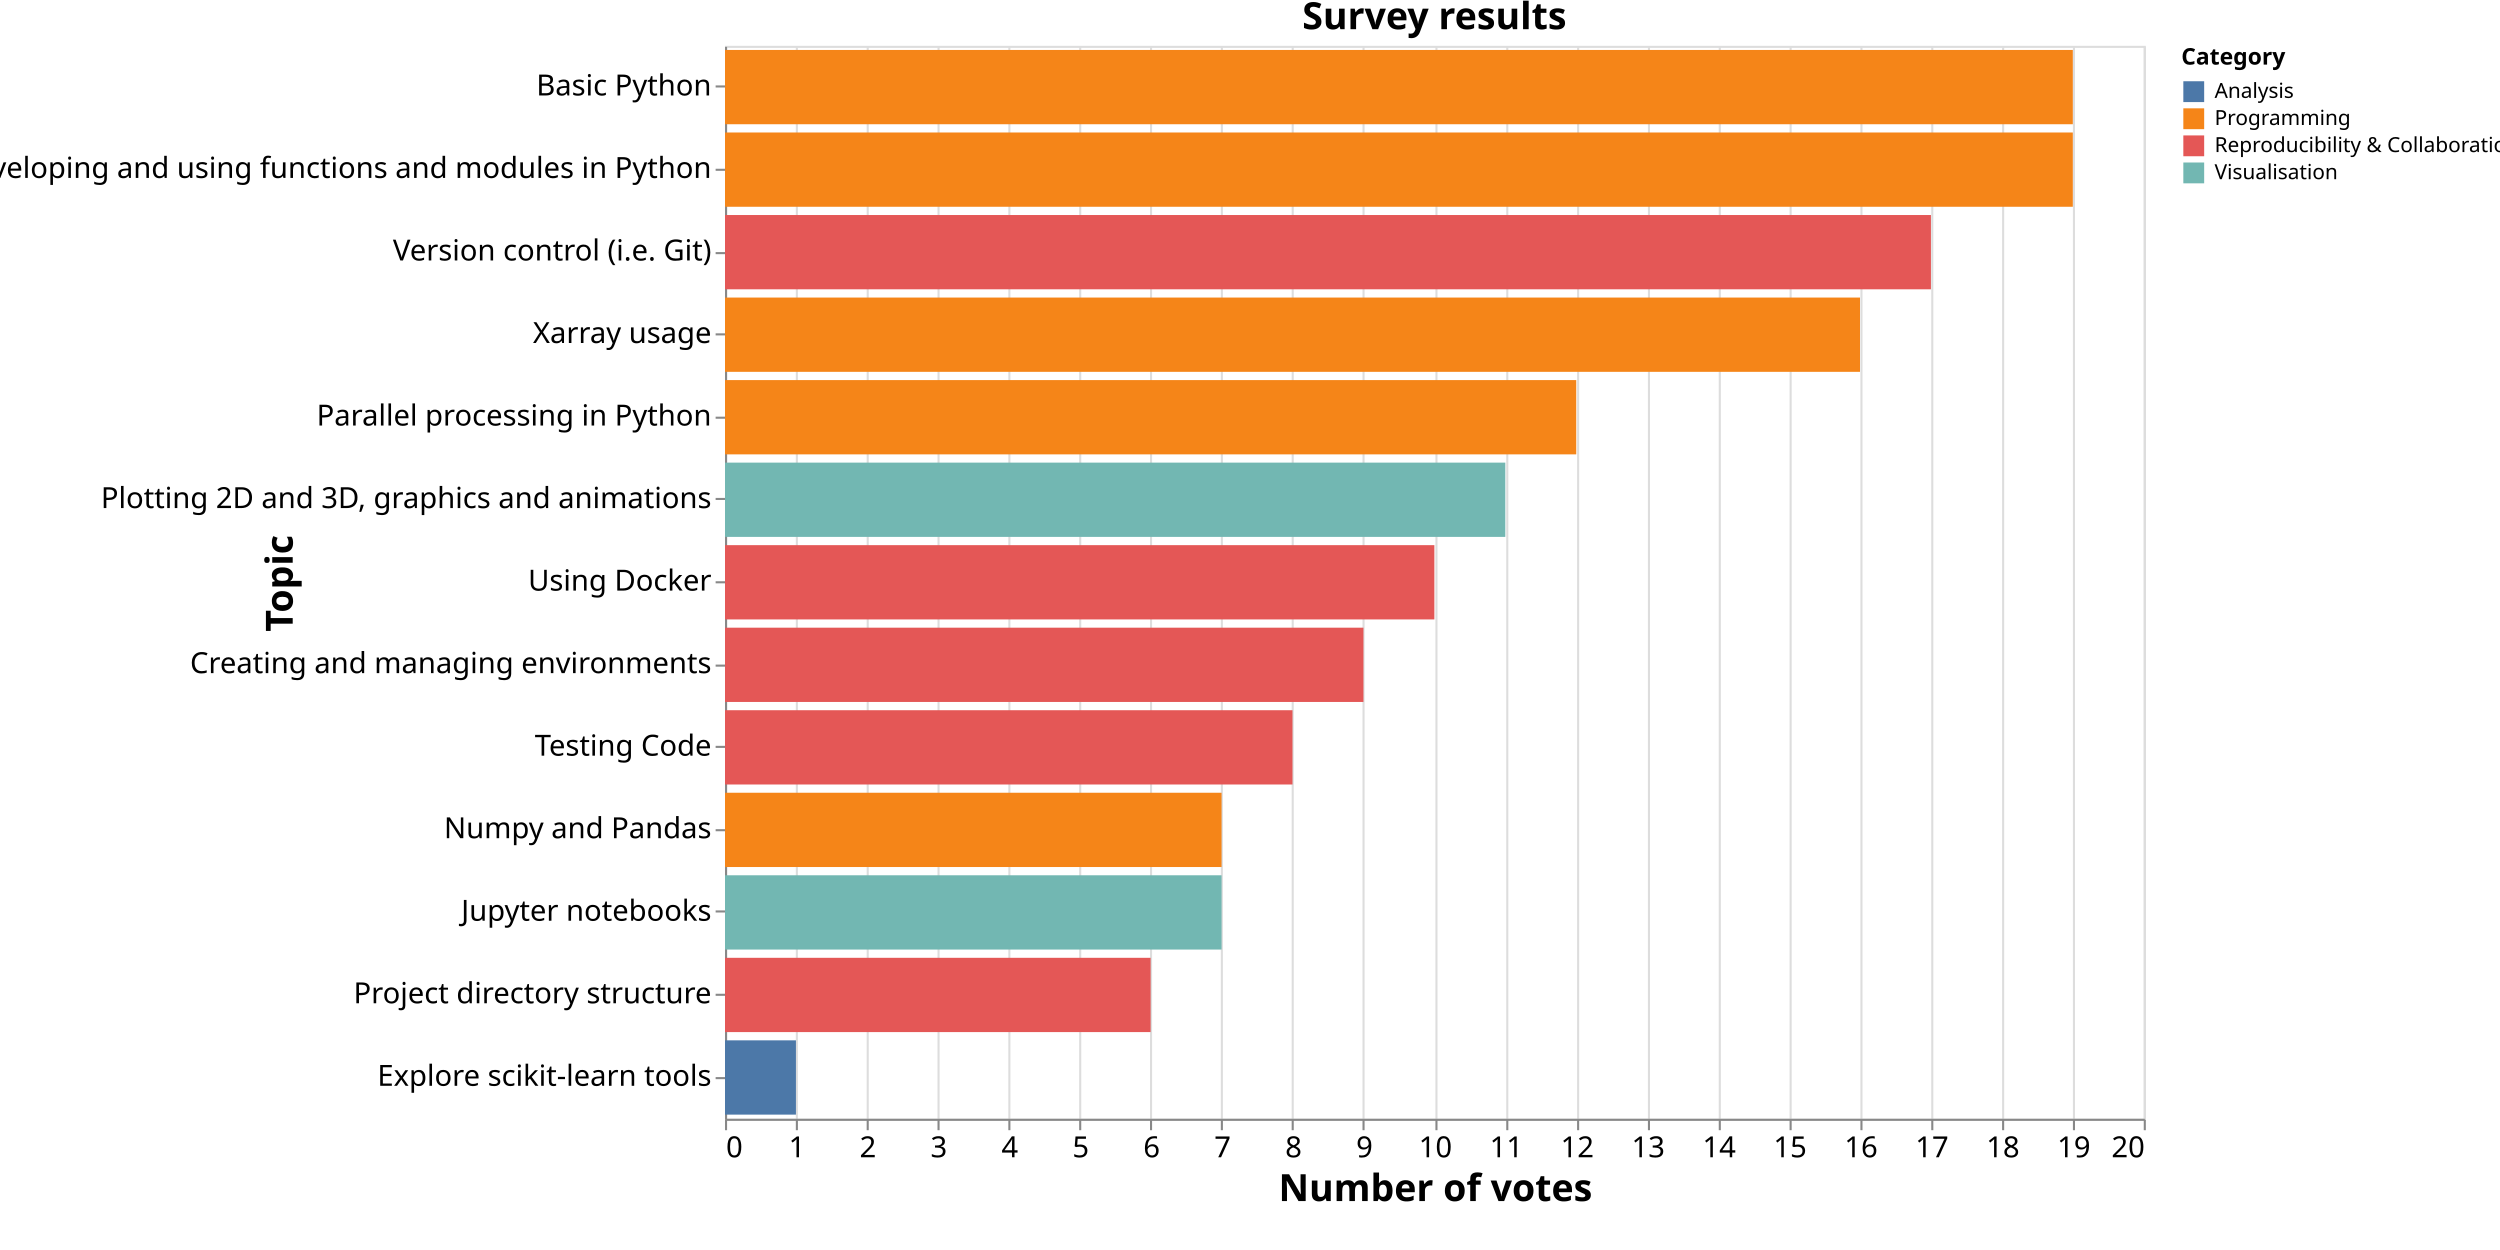
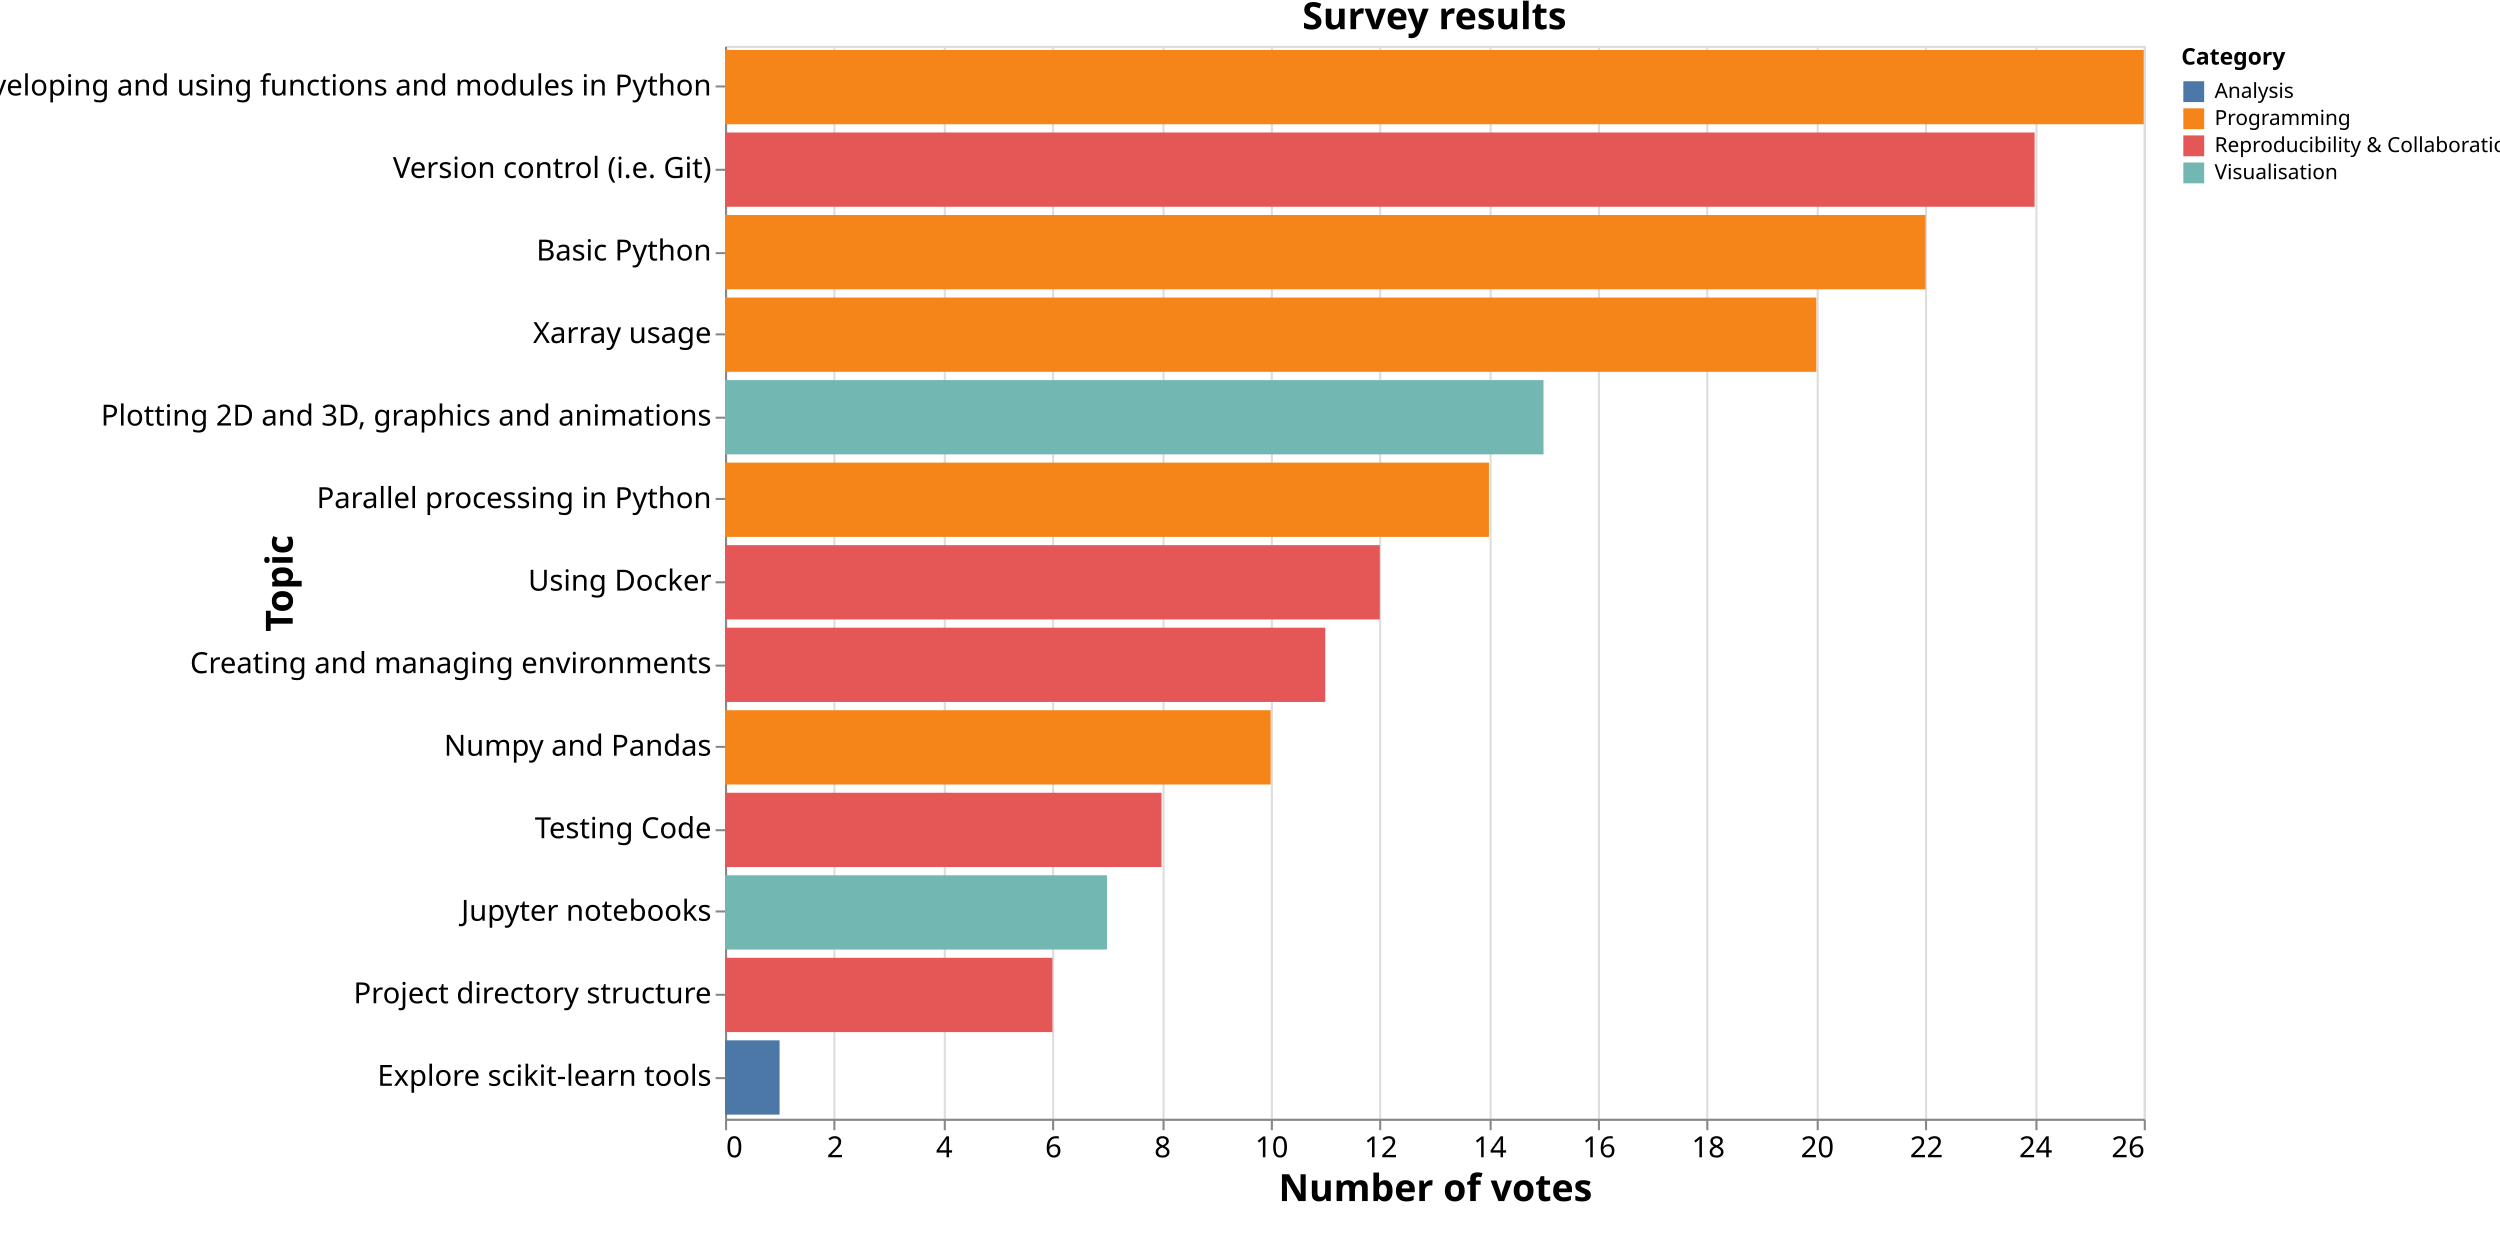
<svg xmlns="http://www.w3.org/2000/svg" version="1.1" class="marks" width="1200" height="600" viewBox="0 0 1200 600">
  <rect width="1200" height="600" fill="white" />
  <g fill="none" stroke-miterlimit="10" transform="translate(348,22)">
    <g class="mark-group role-frame root" role="graphics-object" aria-roledescription="group mark container">
      <g transform="translate(0,0)">
        <path class="background" aria-hidden="true" d="M0.5,0.5h681v515h-681Z" stroke="#ddd" />
        <g>
          <g class="mark-group role-axis" aria-hidden="true">
            <g transform="translate(0.5,515.5)">
              <path class="background" aria-hidden="true" d="M0,0h0v0h0Z" pointer-events="none" />
              <g>
                <g class="mark-rule role-axis-grid" pointer-events="none">
                  <line transform="translate(0,0)" x2="0" y2="-515" stroke="#ddd" stroke-width="1" opacity="1" />
-                   <line transform="translate(34,0)" x2="0" y2="-515" stroke="#ddd" stroke-width="1" opacity="1" />
-                   <line transform="translate(68,0)" x2="0" y2="-515" stroke="#ddd" stroke-width="1" opacity="1" />
-                   <line transform="translate(102,0)" x2="0" y2="-515" stroke="#ddd" stroke-width="1" opacity="1" />
-                   <line transform="translate(136,0)" x2="0" y2="-515" stroke="#ddd" stroke-width="1" opacity="1" />
-                   <line transform="translate(170,0)" x2="0" y2="-515" stroke="#ddd" stroke-width="1" opacity="1" />
-                   <line transform="translate(204,0)" x2="0" y2="-515" stroke="#ddd" stroke-width="1" opacity="1" />
-                   <line transform="translate(238,0)" x2="0" y2="-515" stroke="#ddd" stroke-width="1" opacity="1" />
-                   <line transform="translate(272,0)" x2="0" y2="-515" stroke="#ddd" stroke-width="1" opacity="1" />
-                   <line transform="translate(306,0)" x2="0" y2="-515" stroke="#ddd" stroke-width="1" opacity="1" />
-                   <line transform="translate(341,0)" x2="0" y2="-515" stroke="#ddd" stroke-width="1" opacity="1" />
-                   <line transform="translate(375,0)" x2="0" y2="-515" stroke="#ddd" stroke-width="1" opacity="1" />
-                   <line transform="translate(409,0)" x2="0" y2="-515" stroke="#ddd" stroke-width="1" opacity="1" />
-                   <line transform="translate(443,0)" x2="0" y2="-515" stroke="#ddd" stroke-width="1" opacity="1" />
-                   <line transform="translate(477,0)" x2="0" y2="-515" stroke="#ddd" stroke-width="1" opacity="1" />
-                   <line transform="translate(511,0)" x2="0" y2="-515" stroke="#ddd" stroke-width="1" opacity="1" />
-                   <line transform="translate(545,0)" x2="0" y2="-515" stroke="#ddd" stroke-width="1" opacity="1" />
-                   <line transform="translate(579,0)" x2="0" y2="-515" stroke="#ddd" stroke-width="1" opacity="1" />
-                   <line transform="translate(613,0)" x2="0" y2="-515" stroke="#ddd" stroke-width="1" opacity="1" />
-                   <line transform="translate(647,0)" x2="0" y2="-515" stroke="#ddd" stroke-width="1" opacity="1" />
+                   <line transform="translate(52,0)" x2="0" y2="-515" stroke="#ddd" stroke-width="1" opacity="1" />
+                   <line transform="translate(105,0)" x2="0" y2="-515" stroke="#ddd" stroke-width="1" opacity="1" />
+                   <line transform="translate(157,0)" x2="0" y2="-515" stroke="#ddd" stroke-width="1" opacity="1" />
+                   <line transform="translate(210,0)" x2="0" y2="-515" stroke="#ddd" stroke-width="1" opacity="1" />
+                   <line transform="translate(262,0)" x2="0" y2="-515" stroke="#ddd" stroke-width="1" opacity="1" />
+                   <line transform="translate(314,0)" x2="0" y2="-515" stroke="#ddd" stroke-width="1" opacity="1" />
+                   <line transform="translate(367,0)" x2="0" y2="-515" stroke="#ddd" stroke-width="1" opacity="1" />
+                   <line transform="translate(419,0)" x2="0" y2="-515" stroke="#ddd" stroke-width="1" opacity="1" />
+                   <line transform="translate(471,0)" x2="0" y2="-515" stroke="#ddd" stroke-width="1" opacity="1" />
+                   <line transform="translate(524,0)" x2="0" y2="-515" stroke="#ddd" stroke-width="1" opacity="1" />
+                   <line transform="translate(576,0)" x2="0" y2="-515" stroke="#ddd" stroke-width="1" opacity="1" />
+                   <line transform="translate(629,0)" x2="0" y2="-515" stroke="#ddd" stroke-width="1" opacity="1" />
                  <line transform="translate(681,0)" x2="0" y2="-515" stroke="#ddd" stroke-width="1" opacity="1" />
                </g>
              </g>
              <path class="foreground" aria-hidden="true" d="" pointer-events="none" display="none" />
            </g>
          </g>
-           <g class="mark-group role-axis" role="graphics-symbol" aria-roledescription="axis" aria-label="X-axis titled 'Number of votes' for a linear scale with values from 0 to 20">
+           <g class="mark-group role-axis" role="graphics-symbol" aria-roledescription="axis" aria-label="X-axis titled 'Number of votes' for a linear scale with values from 0 to 26">
            <g transform="translate(0.5,515.5)">
              <path class="background" aria-hidden="true" d="M0,0h0v0h0Z" pointer-events="none" />
              <g>
                <g class="mark-rule role-axis-tick" pointer-events="none">
                  <line transform="translate(0,0)" x2="0" y2="5" stroke="#888" stroke-width="1" opacity="1" />
-                   <line transform="translate(34,0)" x2="0" y2="5" stroke="#888" stroke-width="1" opacity="1" />
-                   <line transform="translate(68,0)" x2="0" y2="5" stroke="#888" stroke-width="1" opacity="1" />
-                   <line transform="translate(102,0)" x2="0" y2="5" stroke="#888" stroke-width="1" opacity="1" />
-                   <line transform="translate(136,0)" x2="0" y2="5" stroke="#888" stroke-width="1" opacity="1" />
-                   <line transform="translate(170,0)" x2="0" y2="5" stroke="#888" stroke-width="1" opacity="1" />
-                   <line transform="translate(204,0)" x2="0" y2="5" stroke="#888" stroke-width="1" opacity="1" />
-                   <line transform="translate(238,0)" x2="0" y2="5" stroke="#888" stroke-width="1" opacity="1" />
-                   <line transform="translate(272,0)" x2="0" y2="5" stroke="#888" stroke-width="1" opacity="1" />
-                   <line transform="translate(306,0)" x2="0" y2="5" stroke="#888" stroke-width="1" opacity="1" />
-                   <line transform="translate(341,0)" x2="0" y2="5" stroke="#888" stroke-width="1" opacity="1" />
-                   <line transform="translate(375,0)" x2="0" y2="5" stroke="#888" stroke-width="1" opacity="1" />
-                   <line transform="translate(409,0)" x2="0" y2="5" stroke="#888" stroke-width="1" opacity="1" />
-                   <line transform="translate(443,0)" x2="0" y2="5" stroke="#888" stroke-width="1" opacity="1" />
-                   <line transform="translate(477,0)" x2="0" y2="5" stroke="#888" stroke-width="1" opacity="1" />
-                   <line transform="translate(511,0)" x2="0" y2="5" stroke="#888" stroke-width="1" opacity="1" />
-                   <line transform="translate(545,0)" x2="0" y2="5" stroke="#888" stroke-width="1" opacity="1" />
-                   <line transform="translate(579,0)" x2="0" y2="5" stroke="#888" stroke-width="1" opacity="1" />
-                   <line transform="translate(613,0)" x2="0" y2="5" stroke="#888" stroke-width="1" opacity="1" />
-                   <line transform="translate(647,0)" x2="0" y2="5" stroke="#888" stroke-width="1" opacity="1" />
+                   <line transform="translate(52,0)" x2="0" y2="5" stroke="#888" stroke-width="1" opacity="1" />
+                   <line transform="translate(105,0)" x2="0" y2="5" stroke="#888" stroke-width="1" opacity="1" />
+                   <line transform="translate(157,0)" x2="0" y2="5" stroke="#888" stroke-width="1" opacity="1" />
+                   <line transform="translate(210,0)" x2="0" y2="5" stroke="#888" stroke-width="1" opacity="1" />
+                   <line transform="translate(262,0)" x2="0" y2="5" stroke="#888" stroke-width="1" opacity="1" />
+                   <line transform="translate(314,0)" x2="0" y2="5" stroke="#888" stroke-width="1" opacity="1" />
+                   <line transform="translate(367,0)" x2="0" y2="5" stroke="#888" stroke-width="1" opacity="1" />
+                   <line transform="translate(419,0)" x2="0" y2="5" stroke="#888" stroke-width="1" opacity="1" />
+                   <line transform="translate(471,0)" x2="0" y2="5" stroke="#888" stroke-width="1" opacity="1" />
+                   <line transform="translate(524,0)" x2="0" y2="5" stroke="#888" stroke-width="1" opacity="1" />
+                   <line transform="translate(576,0)" x2="0" y2="5" stroke="#888" stroke-width="1" opacity="1" />
+                   <line transform="translate(629,0)" x2="0" y2="5" stroke="#888" stroke-width="1" opacity="1" />
                  <line transform="translate(681,0)" x2="0" y2="5" stroke="#888" stroke-width="1" opacity="1" />
                </g>
                <g class="mark-text role-axis-label" pointer-events="none">
                  <text text-anchor="start" transform="translate(0,18)" font-family="sans-serif" font-size="14px" fill="#000" opacity="1">0</text>
-                   <text text-anchor="middle" transform="translate(34.05,18)" font-family="sans-serif" font-size="14px" fill="#000" opacity="1">1</text>
-                   <text text-anchor="middle" transform="translate(68.1,18)" font-family="sans-serif" font-size="14px" fill="#000" opacity="1">2</text>
-                   <text text-anchor="middle" transform="translate(102.15,18)" font-family="sans-serif" font-size="14px" fill="#000" opacity="1">3</text>
-                   <text text-anchor="middle" transform="translate(136.2,18)" font-family="sans-serif" font-size="14px" fill="#000" opacity="1">4</text>
-                   <text text-anchor="middle" transform="translate(170.25,18)" font-family="sans-serif" font-size="14px" fill="#000" opacity="1">5</text>
-                   <text text-anchor="middle" transform="translate(204.3,18)" font-family="sans-serif" font-size="14px" fill="#000" opacity="1">6</text>
-                   <text text-anchor="middle" transform="translate(238.35,18)" font-family="sans-serif" font-size="14px" fill="#000" opacity="1">7</text>
-                   <text text-anchor="middle" transform="translate(272.4,18)" font-family="sans-serif" font-size="14px" fill="#000" opacity="1">8</text>
-                   <text text-anchor="middle" transform="translate(306.45,18)" font-family="sans-serif" font-size="14px" fill="#000" opacity="1">9</text>
-                   <text text-anchor="middle" transform="translate(340.5,18)" font-family="sans-serif" font-size="14px" fill="#000" opacity="1">10</text>
-                   <text text-anchor="middle" transform="translate(374.55,18)" font-family="sans-serif" font-size="14px" fill="#000" opacity="1">11</text>
-                   <text text-anchor="middle" transform="translate(408.6,18)" font-family="sans-serif" font-size="14px" fill="#000" opacity="1">12</text>
-                   <text text-anchor="middle" transform="translate(442.65,18)" font-family="sans-serif" font-size="14px" fill="#000" opacity="1">13</text>
-                   <text text-anchor="middle" transform="translate(476.7,18)" font-family="sans-serif" font-size="14px" fill="#000" opacity="1">14</text>
-                   <text text-anchor="middle" transform="translate(510.75,18)" font-family="sans-serif" font-size="14px" fill="#000" opacity="1">15</text>
-                   <text text-anchor="middle" transform="translate(544.8,18)" font-family="sans-serif" font-size="14px" fill="#000" opacity="1">16</text>
-                   <text text-anchor="middle" transform="translate(578.85,18)" font-family="sans-serif" font-size="14px" fill="#000" opacity="1">17</text>
-                   <text text-anchor="middle" transform="translate(612.9,18)" font-family="sans-serif" font-size="14px" fill="#000" opacity="1">18</text>
-                   <text text-anchor="middle" transform="translate(646.95,18)" font-family="sans-serif" font-size="14px" fill="#000" opacity="1">19</text>
-                   <text text-anchor="end" transform="translate(681,18)" font-family="sans-serif" font-size="14px" fill="#000" opacity="1">20</text>
+                   <text text-anchor="middle" transform="translate(52.38462,18)" font-family="sans-serif" font-size="14px" fill="#000" opacity="1">2</text>
+                   <text text-anchor="middle" transform="translate(104.7692,18)" font-family="sans-serif" font-size="14px" fill="#000" opacity="1">4</text>
+                   <text text-anchor="middle" transform="translate(157.1538,18)" font-family="sans-serif" font-size="14px" fill="#000" opacity="1">6</text>
+                   <text text-anchor="middle" transform="translate(209.5385,18)" font-family="sans-serif" font-size="14px" fill="#000" opacity="1">8</text>
+                   <text text-anchor="middle" transform="translate(261.9231,18)" font-family="sans-serif" font-size="14px" fill="#000" opacity="1">10</text>
+                   <text text-anchor="middle" transform="translate(314.3077,18)" font-family="sans-serif" font-size="14px" fill="#000" opacity="1">12</text>
+                   <text text-anchor="middle" transform="translate(366.6923,18)" font-family="sans-serif" font-size="14px" fill="#000" opacity="1">14</text>
+                   <text text-anchor="middle" transform="translate(419.0769,18)" font-family="sans-serif" font-size="14px" fill="#000" opacity="1">16</text>
+                   <text text-anchor="middle" transform="translate(471.4615,18)" font-family="sans-serif" font-size="14px" fill="#000" opacity="1">18</text>
+                   <text text-anchor="middle" transform="translate(523.8462,18)" font-family="sans-serif" font-size="14px" fill="#000" opacity="1">20</text>
+                   <text text-anchor="middle" transform="translate(576.2308,18)" font-family="sans-serif" font-size="14px" fill="#000" opacity="1">22</text>
+                   <text text-anchor="middle" transform="translate(628.6154,18)" font-family="sans-serif" font-size="14px" fill="#000" opacity="1">24</text>
+                   <text text-anchor="end" transform="translate(681,18)" font-family="sans-serif" font-size="14px" fill="#000" opacity="1">26</text>
                </g>
                <g class="mark-rule role-axis-domain" pointer-events="none">
                  <line transform="translate(0,0)" x2="681" y2="0" stroke="#888" stroke-width="1" opacity="1" />
                </g>
                <g class="mark-text role-axis-title" pointer-events="none">
                  <text text-anchor="middle" transform="translate(340.5,39)" font-family="sans-serif" font-size="18px" font-weight="bold" fill="#000" opacity="1">Number of votes</text>
                </g>
              </g>
              <path class="foreground" aria-hidden="true" d="" pointer-events="none" display="none" />
            </g>
          </g>
-           <g class="mark-group role-axis" role="graphics-symbol" aria-roledescription="axis" aria-label="Y-axis titled 'Topic' for a discrete scale with 13 values: Basic Python, Developing and using functions and modules in Python, Version control (i.e. Git), Xarray usage, Parallel processing in Python, ending with Explore scikit-learn tools">
+           <g class="mark-group role-axis" role="graphics-symbol" aria-roledescription="axis" aria-label="Y-axis titled 'Topic' for a discrete scale with 13 values: Developing and using functions and modules in Python, Version control (i.e. Git), Basic Python, Xarray usage, Plotting 2D and 3D, graphics and animations, ending with Explore scikit-learn tools">
            <g transform="translate(0.5,0.5)">
              <path class="background" aria-hidden="true" d="M0,0h0v0h0Z" pointer-events="none" />
              <g>
                <g class="mark-rule role-axis-tick" pointer-events="none">
                  <line transform="translate(0,19)" x2="-5" y2="0" stroke="#888" stroke-width="1" opacity="1" />
                  <line transform="translate(0,59)" x2="-5" y2="0" stroke="#888" stroke-width="1" opacity="1" />
                  <line transform="translate(0,99)" x2="-5" y2="0" stroke="#888" stroke-width="1" opacity="1" />
                  <line transform="translate(0,138)" x2="-5" y2="0" stroke="#888" stroke-width="1" opacity="1" />
                  <line transform="translate(0,178)" x2="-5" y2="0" stroke="#888" stroke-width="1" opacity="1" />
                  <line transform="translate(0,217)" x2="-5" y2="0" stroke="#888" stroke-width="1" opacity="1" />
                  <line transform="translate(0,257)" x2="-5" y2="0" stroke="#888" stroke-width="1" opacity="1" />
                  <line transform="translate(0,297)" x2="-5" y2="0" stroke="#888" stroke-width="1" opacity="1" />
                  <line transform="translate(0,336)" x2="-5" y2="0" stroke="#888" stroke-width="1" opacity="1" />
                  <line transform="translate(0,376)" x2="-5" y2="0" stroke="#888" stroke-width="1" opacity="1" />
                  <line transform="translate(0,415)" x2="-5" y2="0" stroke="#888" stroke-width="1" opacity="1" />
                  <line transform="translate(0,455)" x2="-5" y2="0" stroke="#888" stroke-width="1" opacity="1" />
                  <line transform="translate(0,495)" x2="-5" y2="0" stroke="#888" stroke-width="1" opacity="1" />
                </g>
                <g class="mark-text role-axis-label" pointer-events="none">
-                   <text text-anchor="end" transform="translate(-7,23.30769)" font-family="sans-serif" font-size="14px" fill="#000" opacity="1">Basic Python</text>
-                   <text text-anchor="end" transform="translate(-7,62.92308)" font-family="sans-serif" font-size="14px" fill="#000" opacity="1">Developing and using functions and modules in Python</text>
-                   <text text-anchor="end" transform="translate(-7,102.5385)" font-family="sans-serif" font-size="14px" fill="#000" opacity="1">Version control (i.e. Git)</text>
+                   <text text-anchor="end" transform="translate(-7,23.30769)" font-family="sans-serif" font-size="14px" fill="#000" opacity="1">Developing and using functions and modules in Python</text>
+                   <text text-anchor="end" transform="translate(-7,62.92308)" font-family="sans-serif" font-size="14px" fill="#000" opacity="1">Version control (i.e. Git)</text>
+                   <text text-anchor="end" transform="translate(-7,102.5385)" font-family="sans-serif" font-size="14px" fill="#000" opacity="1">Basic Python</text>
                  <text text-anchor="end" transform="translate(-7,142.1538)" font-family="sans-serif" font-size="14px" fill="#000" opacity="1">Xarray usage</text>
-                   <text text-anchor="end" transform="translate(-7,181.7692)" font-family="sans-serif" font-size="14px" fill="#000" opacity="1">Parallel processing in Python</text>
-                   <text text-anchor="end" transform="translate(-7,221.3846)" font-family="sans-serif" font-size="14px" fill="#000" opacity="1">Plotting 2D and 3D, graphics and animations</text>
+                   <text text-anchor="end" transform="translate(-7,181.7692)" font-family="sans-serif" font-size="14px" fill="#000" opacity="1">Plotting 2D and 3D, graphics and animations</text>
+                   <text text-anchor="end" transform="translate(-7,221.3846)" font-family="sans-serif" font-size="14px" fill="#000" opacity="1">Parallel processing in Python</text>
                  <text text-anchor="end" transform="translate(-7,261)" font-family="sans-serif" font-size="14px" fill="#000" opacity="1">Using Docker</text>
                  <text text-anchor="end" transform="translate(-7,300.6154)" font-family="sans-serif" font-size="14px" fill="#000" opacity="1">Creating and managing environments</text>
-                   <text text-anchor="end" transform="translate(-7,340.2308)" font-family="sans-serif" font-size="14px" fill="#000" opacity="1">Testing Code</text>
-                   <text text-anchor="end" transform="translate(-7,379.8462)" font-family="sans-serif" font-size="14px" fill="#000" opacity="1">Numpy and Pandas</text>
+                   <text text-anchor="end" transform="translate(-7,340.2308)" font-family="sans-serif" font-size="14px" fill="#000" opacity="1">Numpy and Pandas</text>
+                   <text text-anchor="end" transform="translate(-7,379.8462)" font-family="sans-serif" font-size="14px" fill="#000" opacity="1">Testing Code</text>
                  <text text-anchor="end" transform="translate(-7,419.4615)" font-family="sans-serif" font-size="14px" fill="#000" opacity="1">Jupyter notebooks</text>
                  <text text-anchor="end" transform="translate(-7,459.0769)" font-family="sans-serif" font-size="14px" fill="#000" opacity="1">Project directory structure</text>
                  <text text-anchor="end" transform="translate(-7,498.6923)" font-family="sans-serif" font-size="14px" fill="#000" opacity="1">Explore scikit-learn tools</text>
                </g>
                <g class="mark-rule role-axis-domain" pointer-events="none">
                  <line transform="translate(0,0)" x2="0" y2="515" stroke="#888" stroke-width="1" opacity="1" />
                </g>
                <g class="mark-text role-axis-title" pointer-events="none">
                  <text text-anchor="middle" transform="translate(-204,257.5) rotate(-90) translate(0,-4)" font-family="sans-serif" font-size="18px" font-weight="bold" fill="#000" opacity="1">Topic</text>
                </g>
              </g>
              <path class="foreground" aria-hidden="true" d="" pointer-events="none" display="none" />
            </g>
          </g>
          <g class="mark-rect role-mark marks" role="graphics-object" aria-roledescription="rect mark container">
-             <path aria-label="Category: Programming; Number of votes: 19; Topic: Basic Python" role="graphics-symbol" aria-roledescription="bar" d="M0,1.981h646.95v35.654h-646.95Z" fill="#f58518" />
-             <path aria-label="Category: Programming; Number of votes: 19; Topic: Developing and using functions and modules in Python" role="graphics-symbol" aria-roledescription="bar" d="M0,41.596h646.95v35.654h-646.95Z" fill="#f58518" />
-             <path aria-label="Category: Reproducibility &amp; Collaboration; Number of votes: 17; Topic: Version control (i.e. Git)" role="graphics-symbol" aria-roledescription="bar" d="M0,81.212h578.85v35.654h-578.85Z" fill="#e45756" />
-             <path aria-label="Category: Programming; Number of votes: 16; Topic: Xarray usage" role="graphics-symbol" aria-roledescription="bar" d="M0,120.827h544.8v35.654h-544.8Z" fill="#f58518" />
-             <path aria-label="Category: Programming; Number of votes: 12; Topic: Parallel processing in Python" role="graphics-symbol" aria-roledescription="bar" d="M0,160.442h408.6v35.654h-408.6Z" fill="#f58518" />
-             <path aria-label="Category: Visualisation; Number of votes: 11; Topic: Plotting 2D and 3D, graphics and animations" role="graphics-symbol" aria-roledescription="bar" d="M0,200.058h374.55v35.654h-374.55Z" fill="#72b7b2" />
-             <path aria-label="Category: Reproducibility &amp; Collaboration; Number of votes: 10; Topic: Using Docker" role="graphics-symbol" aria-roledescription="bar" d="M0,239.673h340.5v35.654h-340.5Z" fill="#e45756" />
-             <path aria-label="Category: Reproducibility &amp; Collaboration; Number of votes: 8; Topic: Testing Code" role="graphics-symbol" aria-roledescription="bar" d="M0,318.904h272.4v35.654h-272.4Z" fill="#e45756" />
-             <path aria-label="Category: Programming; Number of votes: 7; Topic: Numpy and Pandas" role="graphics-symbol" aria-roledescription="bar" d="M0,358.519h238.35v35.654h-238.35Z" fill="#f58518" />
-             <path aria-label="Category: Reproducibility &amp; Collaboration; Number of votes: 9; Topic: Creating and managing environments" role="graphics-symbol" aria-roledescription="bar" d="M0,279.288h306.45v35.654h-306.45Z" fill="#e45756" />
-             <path aria-label="Category: Visualisation; Number of votes: 7; Topic: Jupyter notebooks" role="graphics-symbol" aria-roledescription="bar" d="M0,398.135h238.35v35.654h-238.35Z" fill="#72b7b2" />
-             <path aria-label="Category: Reproducibility &amp; Collaboration; Number of votes: 6; Topic: Project directory structure" role="graphics-symbol" aria-roledescription="bar" d="M0,437.75h204.3v35.654h-204.3Z" fill="#e45756" />
-             <path aria-label="Category: Analysis; Number of votes: 1; Topic: Explore scikit-learn tools" role="graphics-symbol" aria-roledescription="bar" d="M0,477.365h34.05v35.654h-34.05Z" fill="#4c78a8" />
+             <path aria-label="Category: Programming; Number of votes: 22; Topic: Basic Python" role="graphics-symbol" aria-roledescription="bar" d="M0,81.212h576.231v35.654h-576.231Z" fill="#f58518" />
+             <path aria-label="Category: Programming; Number of votes: 26; Topic: Developing and using functions and modules in Python" role="graphics-symbol" aria-roledescription="bar" d="M0,1.981h681v35.654h-681Z" fill="#f58518" />
+             <path aria-label="Category: Reproducibility &amp; Collaboration; Number of votes: 24; Topic: Version control (i.e. Git)" role="graphics-symbol" aria-roledescription="bar" d="M0,41.596h628.615v35.654h-628.615Z" fill="#e45756" />
+             <path aria-label="Category: Programming; Number of votes: 20; Topic: Xarray usage" role="graphics-symbol" aria-roledescription="bar" d="M0,120.827h523.846v35.654h-523.846Z" fill="#f58518" />
+             <path aria-label="Category: Programming; Number of votes: 14; Topic: Parallel processing in Python" role="graphics-symbol" aria-roledescription="bar" d="M0,200.058h366.692v35.654h-366.692Z" fill="#f58518" />
+             <path aria-label="Category: Visualisation; Number of votes: 15; Topic: Plotting 2D and 3D, graphics and animations" role="graphics-symbol" aria-roledescription="bar" d="M0,160.442h392.885v35.654h-392.885Z" fill="#72b7b2" />
+             <path aria-label="Category: Reproducibility &amp; Collaboration; Number of votes: 12; Topic: Using Docker" role="graphics-symbol" aria-roledescription="bar" d="M0,239.673h314.308v35.654h-314.308Z" fill="#e45756" />
+             <path aria-label="Category: Reproducibility &amp; Collaboration; Number of votes: 8; Topic: Testing Code" role="graphics-symbol" aria-roledescription="bar" d="M0,358.519h209.538v35.654h-209.538Z" fill="#e45756" />
+             <path aria-label="Category: Programming; Number of votes: 10; Topic: Numpy and Pandas" role="graphics-symbol" aria-roledescription="bar" d="M0,318.904h261.923v35.654h-261.923Z" fill="#f58518" />
+             <path aria-label="Category: Reproducibility &amp; Collaboration; Number of votes: 11; Topic: Creating and managing environments" role="graphics-symbol" aria-roledescription="bar" d="M0,279.288h288.115v35.654h-288.115Z" fill="#e45756" />
+             <path aria-label="Category: Visualisation; Number of votes: 7; Topic: Jupyter notebooks" role="graphics-symbol" aria-roledescription="bar" d="M0,398.135h183.346v35.654h-183.346Z" fill="#72b7b2" />
+             <path aria-label="Category: Reproducibility &amp; Collaboration; Number of votes: 6; Topic: Project directory structure" role="graphics-symbol" aria-roledescription="bar" d="M0,437.75h157.154v35.654h-157.154Z" fill="#e45756" />
+             <path aria-label="Category: Analysis; Number of votes: 1; Topic: Explore scikit-learn tools" role="graphics-symbol" aria-roledescription="bar" d="M0,477.365h26.192v35.654h-26.192Z" fill="#4c78a8" />
          </g>
          <g class="mark-group role-legend" role="graphics-symbol" aria-roledescription="legend" aria-label="Symbol legend titled 'Category' for fill color with 4 values: Analysis, Programming, Reproducibility &amp; Collaboration, Visualisation">
            <g transform="translate(699,0)">
              <path class="background" aria-hidden="true" d="M0,0h153v66h-153Z" pointer-events="none" />
              <g>
                <g class="mark-group role-legend-entry">
                  <g transform="translate(0,16)">
                    <path class="background" aria-hidden="true" d="M0,0h0v0h0Z" pointer-events="none" />
                    <g>
                      <g class="mark-group role-scope" role="graphics-object" aria-roledescription="group mark container">
                        <g transform="translate(0,0)">
                          <path class="background" aria-hidden="true" d="M0,0h152.738v11h-152.738Z" pointer-events="none" opacity="1" />
                          <g>
                            <g class="mark-symbol role-legend-symbol" pointer-events="none">
                              <path transform="translate(6,6)" d="M-5,-5h10v10h-10Z" fill="#4c78a8" stroke-width="1.5" opacity="1" />
                            </g>
                            <g class="mark-text role-legend-label" pointer-events="none">
                              <text text-anchor="start" transform="translate(16,9)" font-family="sans-serif" font-size="10px" fill="#000" opacity="1">Analysis</text>
                            </g>
                          </g>
                          <path class="foreground" aria-hidden="true" d="" pointer-events="none" display="none" />
                        </g>
                        <g transform="translate(0,13)">
                          <path class="background" aria-hidden="true" d="M0,0h152.738v11h-152.738Z" pointer-events="none" opacity="1" />
                          <g>
                            <g class="mark-symbol role-legend-symbol" pointer-events="none">
                              <path transform="translate(6,6)" d="M-5,-5h10v10h-10Z" fill="#f58518" stroke-width="1.5" opacity="1" />
                            </g>
                            <g class="mark-text role-legend-label" pointer-events="none">
                              <text text-anchor="start" transform="translate(16,9)" font-family="sans-serif" font-size="10px" fill="#000" opacity="1">Programming</text>
                            </g>
                          </g>
                          <path class="foreground" aria-hidden="true" d="" pointer-events="none" display="none" />
                        </g>
                        <g transform="translate(0,26)">
                          <path class="background" aria-hidden="true" d="M0,0h152.738v11h-152.738Z" pointer-events="none" opacity="1" />
                          <g>
                            <g class="mark-symbol role-legend-symbol" pointer-events="none">
                              <path transform="translate(6,6)" d="M-5,-5h10v10h-10Z" fill="#e45756" stroke-width="1.5" opacity="1" />
                            </g>
                            <g class="mark-text role-legend-label" pointer-events="none">
                              <text text-anchor="start" transform="translate(16,9)" font-family="sans-serif" font-size="10px" fill="#000" opacity="1">Reproducibility &amp; Collaboration</text>
                            </g>
                          </g>
                          <path class="foreground" aria-hidden="true" d="" pointer-events="none" display="none" />
                        </g>
                        <g transform="translate(0,39)">
                          <path class="background" aria-hidden="true" d="M0,0h152.738v11h-152.738Z" pointer-events="none" opacity="1" />
                          <g>
                            <g class="mark-symbol role-legend-symbol" pointer-events="none">
                              <path transform="translate(6,6)" d="M-5,-5h10v10h-10Z" fill="#72b7b2" stroke-width="1.5" opacity="1" />
                            </g>
                            <g class="mark-text role-legend-label" pointer-events="none">
                              <text text-anchor="start" transform="translate(16,9)" font-family="sans-serif" font-size="10px" fill="#000" opacity="1">Visualisation</text>
                            </g>
                          </g>
                          <path class="foreground" aria-hidden="true" d="" pointer-events="none" display="none" />
                        </g>
                      </g>
                    </g>
                    <path class="foreground" aria-hidden="true" d="" pointer-events="none" display="none" />
                  </g>
                </g>
                <g class="mark-text role-legend-title" pointer-events="none">
                  <text text-anchor="start" transform="translate(0,9)" font-family="sans-serif" font-size="11px" font-weight="bold" fill="#000" opacity="1">Category</text>
                </g>
              </g>
              <path class="foreground" aria-hidden="true" d="" pointer-events="none" display="none" />
            </g>
          </g>
          <g class="mark-group role-title">
            <g transform="translate(340.5,-22)">
              <path class="background" aria-hidden="true" d="M0,0h0v0h0Z" pointer-events="none" />
              <g>
                <g class="mark-text role-title-text" role="graphics-symbol" aria-roledescription="title" aria-label="Title text 'Survey results'" pointer-events="none">
                  <text text-anchor="middle" transform="translate(0,14)" font-family="sans-serif" font-size="18px" font-weight="bold" fill="#000" opacity="1">Survey results</text>
                </g>
              </g>
              <path class="foreground" aria-hidden="true" d="" pointer-events="none" display="none" />
            </g>
          </g>
        </g>
        <path class="foreground" aria-hidden="true" d="" display="none" />
      </g>
    </g>
  </g>
</svg>
